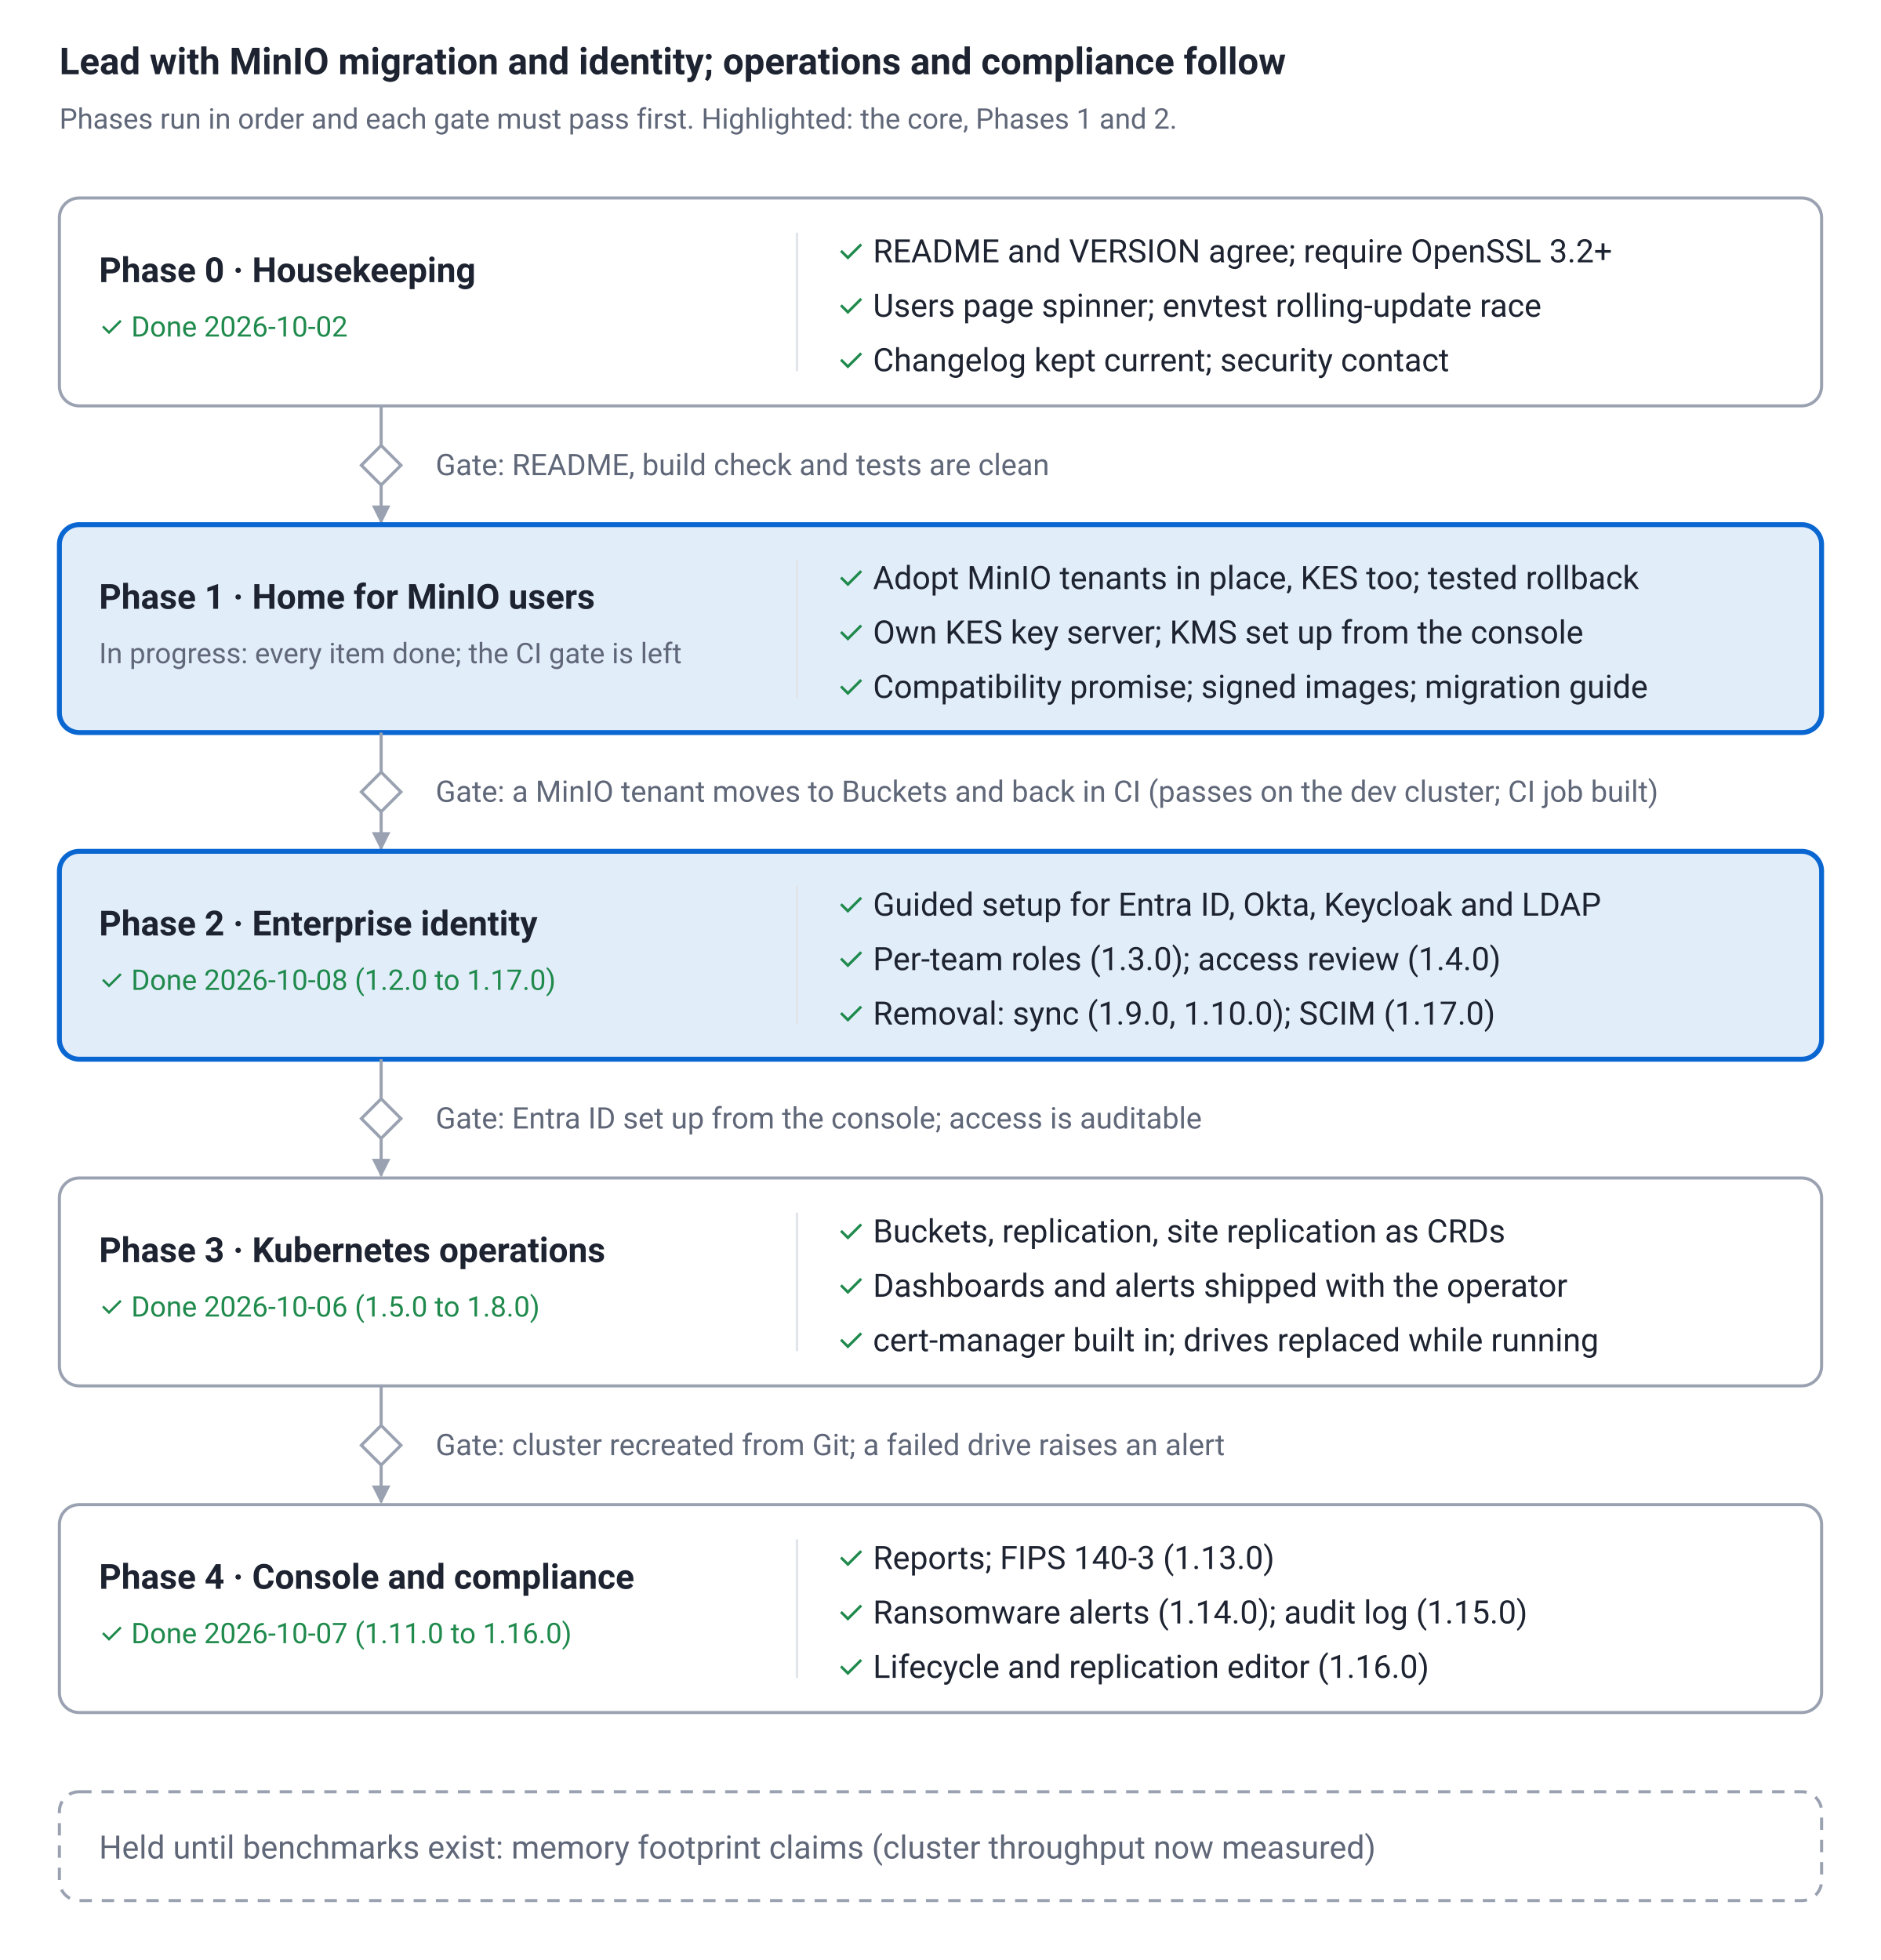
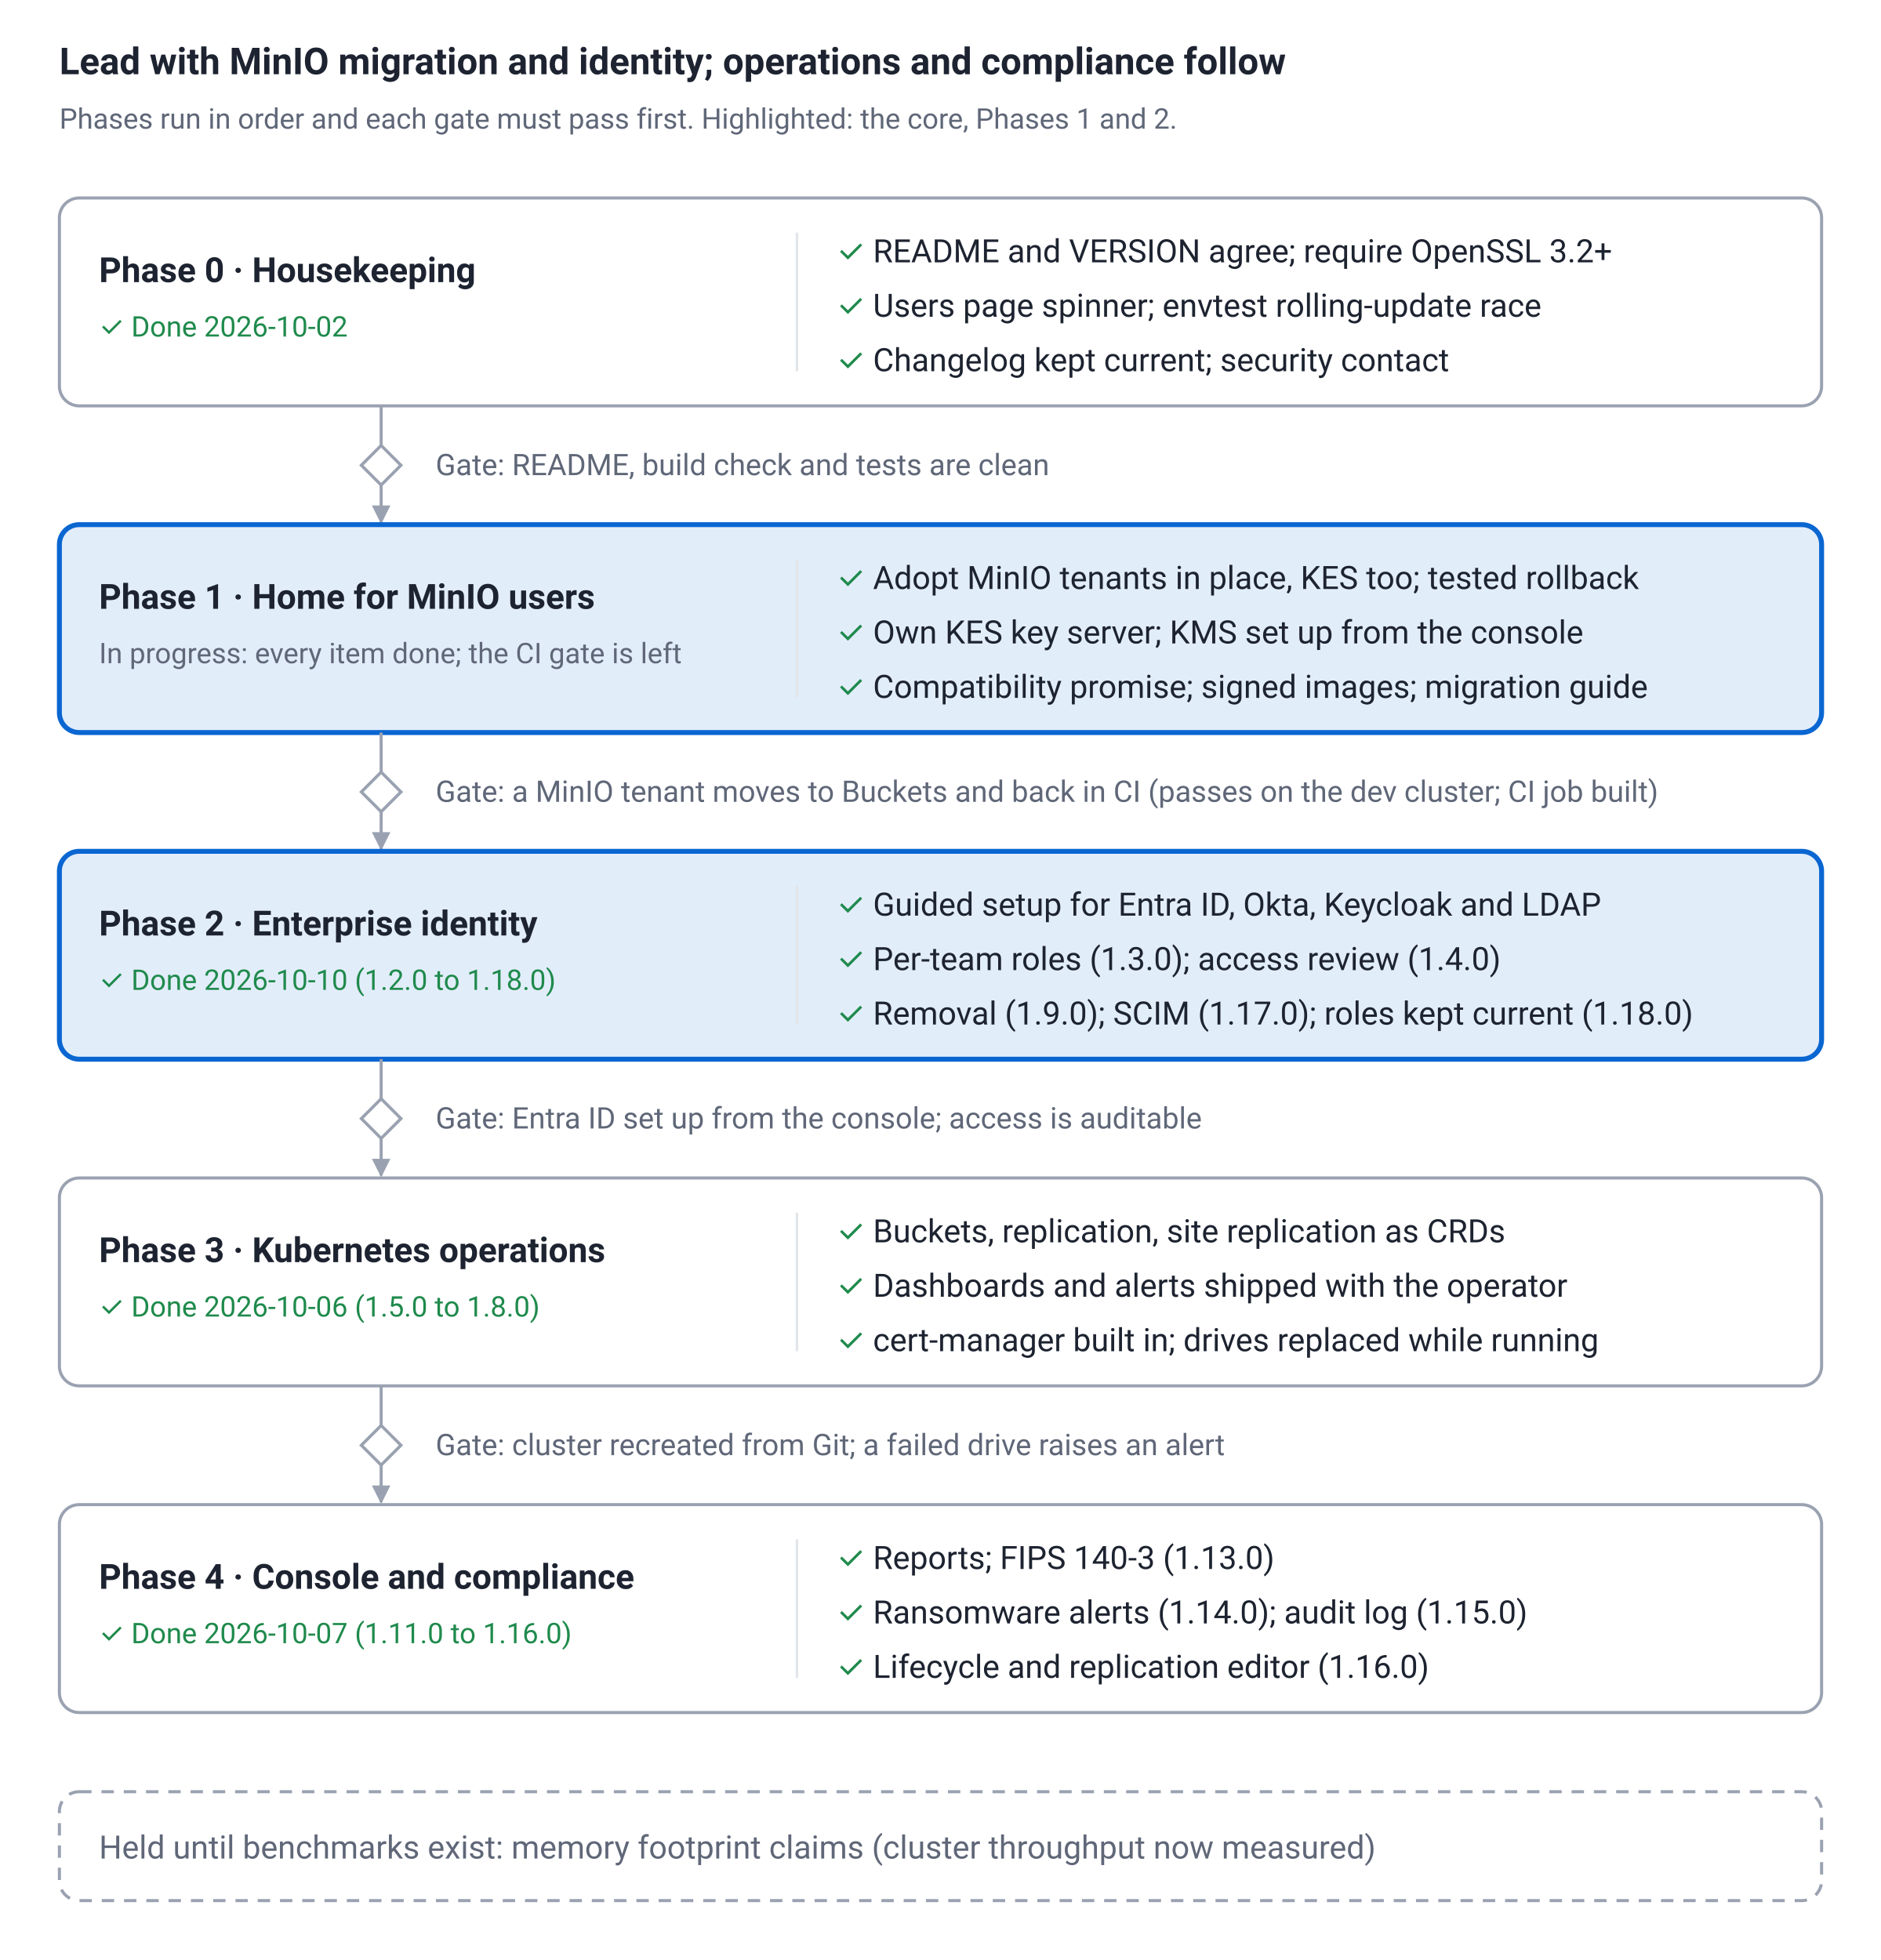
<svg xmlns="http://www.w3.org/2000/svg" viewBox="0 0 760 792" width="760" height="792" role="img" aria-label="Buckets roadmap: five phases and their gates" font-family="-apple-system, BlinkMacSystemFont, Segoe UI, Roboto, sans-serif" font-size="13">
  <rect width="760" height="792" fill="#ffffff" />
  <defs>
    <marker id="arrow" viewBox="0 0 10 10" refX="9" refY="5" markerWidth="6" markerHeight="6" orient="auto-start-reverse">
      <path d="M0 0L10 5L0 10z" fill="#9aa2b1" />
    </marker>
  </defs>
  <text x="24" y="30" font-size="15" font-weight="600" fill="#1d2330">Lead with MinIO migration and identity; operations and compliance follow</text>
  <text x="24" y="52" font-size="11.5" fill="#5f6778">Phases run in order and each gate must pass first. Highlighted: the core, Phases 1 and 2.</text>
  <rect x="24" y="80" width="712" height="84" rx="8" fill="none" stroke="#9aa2b1" stroke-width="1.25" />
  <line x1="322" y1="94" x2="322" y2="150" stroke="#e2e5ea" />
  <text x="40" y="114" font-size="14" font-weight="600" fill="#1d2330">Phase 0 · Housekeeping</text>
  <text x="40" y="136" font-size="11.5" fill="#1f8a4c">✓ Done 2026-10-02</text>
  <text x="338" y="106" fill="#1d2330">
    <tspan fill="#1f8a4c">✓</tspan> README and VERSION agree; require OpenSSL 3.2+</text>
  <text x="338" y="128" fill="#1d2330">
    <tspan fill="#1f8a4c">✓</tspan> Users page spinner; envtest rolling-update race</text>
  <text x="338" y="150" fill="#1d2330">
    <tspan fill="#1f8a4c">✓</tspan> Changelog kept current; security contact</text>
  <line x1="154" y1="164" x2="154" y2="180" stroke="#9aa2b1" stroke-width="1.25" />
  <polygon points="146,188 154,180 162,188 154,196" fill="none" stroke="#9aa2b1" stroke-width="1.25" />
  <line x1="154" y1="196" x2="154" y2="211" stroke="#9aa2b1" stroke-width="1.25" marker-end="url(#arrow)" />
  <text x="176" y="192" font-size="12" fill="#5f6778">Gate: README, build check and tests are clean</text>
  <rect x="24" y="212" width="712" height="84" rx="8" fill="#0a66d1" fill-opacity="0.12" stroke="#0a66d1" stroke-width="2" />
  <line x1="322" y1="226" x2="322" y2="282" stroke="#e2e5ea" />
  <text x="40" y="246" font-size="14" font-weight="600" fill="#1d2330">Phase 1 · Home for MinIO users</text>
  <text x="40" y="268" font-size="11.5" fill="#5f6778">In progress: every item done; the CI gate is left</text>
  <text x="338" y="238" fill="#1d2330">
    <tspan fill="#1f8a4c">✓</tspan> Adopt MinIO tenants in place, KES too; tested rollback</text>
  <text x="338" y="260" fill="#1d2330">
    <tspan fill="#1f8a4c">✓</tspan> Own KES key server; KMS set up from the console</text>
  <text x="338" y="282" fill="#1d2330">
    <tspan fill="#1f8a4c">✓</tspan> Compatibility promise; signed images; migration guide</text>
  <line x1="154" y1="296" x2="154" y2="312" stroke="#9aa2b1" stroke-width="1.25" />
  <polygon points="146,320 154,312 162,320 154,328" fill="none" stroke="#9aa2b1" stroke-width="1.25" />
  <line x1="154" y1="328" x2="154" y2="343" stroke="#9aa2b1" stroke-width="1.25" marker-end="url(#arrow)" />
  <text x="176" y="324" font-size="12" fill="#5f6778">Gate: a MinIO tenant moves to Buckets and back in CI (passes on the dev cluster; CI job built)</text>
  <rect x="24" y="344" width="712" height="84" rx="8" fill="#0a66d1" fill-opacity="0.12" stroke="#0a66d1" stroke-width="2" />
  <line x1="322" y1="358" x2="322" y2="414" stroke="#e2e5ea" />
  <text x="40" y="378" font-size="14" font-weight="600" fill="#1d2330">Phase 2 · Enterprise identity</text>
-   <text x="40" y="400" font-size="11.5" fill="#1f8a4c">✓ Done 2026-10-08 (1.2.0 to 1.17.0)</text>
+   <text x="40" y="400" font-size="11.5" fill="#1f8a4c">✓ Done 2026-10-10 (1.2.0 to 1.18.0)</text>
  <text x="338" y="370" fill="#1d2330">
    <tspan fill="#1f8a4c">✓</tspan> Guided setup for Entra ID, Okta, Keycloak and LDAP</text>
  <text x="338" y="392" fill="#1d2330">
    <tspan fill="#1f8a4c">✓</tspan> Per-team roles (1.3.0); access review (1.4.0)</text>
  <text x="338" y="414" fill="#1d2330">
-     <tspan fill="#1f8a4c">✓</tspan> Removal: sync (1.9.0, 1.10.0); SCIM (1.17.0)</text>
+     <tspan fill="#1f8a4c">✓</tspan> Removal (1.9.0); SCIM (1.17.0); roles kept current (1.18.0)</text>
  <line x1="154" y1="428" x2="154" y2="444" stroke="#9aa2b1" stroke-width="1.25" />
  <polygon points="146,452 154,444 162,452 154,460" fill="none" stroke="#9aa2b1" stroke-width="1.25" />
  <line x1="154" y1="460" x2="154" y2="475" stroke="#9aa2b1" stroke-width="1.25" marker-end="url(#arrow)" />
  <text x="176" y="456" font-size="12" fill="#5f6778">Gate: Entra ID set up from the console; access is auditable</text>
  <rect x="24" y="476" width="712" height="84" rx="8" fill="none" stroke="#9aa2b1" stroke-width="1.25" />
  <line x1="322" y1="490" x2="322" y2="546" stroke="#e2e5ea" />
  <text x="40" y="510" font-size="14" font-weight="600" fill="#1d2330">Phase 3 · Kubernetes operations</text>
  <text x="40" y="532" font-size="11.5" fill="#1f8a4c">✓ Done 2026-10-06 (1.5.0 to 1.8.0)</text>
  <text x="338" y="502" fill="#1d2330">
    <tspan fill="#1f8a4c">✓</tspan> Buckets, replication, site replication as CRDs</text>
  <text x="338" y="524" fill="#1d2330">
    <tspan fill="#1f8a4c">✓</tspan> Dashboards and alerts shipped with the operator</text>
  <text x="338" y="546" fill="#1d2330">
    <tspan fill="#1f8a4c">✓</tspan> cert-manager built in; drives replaced while running</text>
  <line x1="154" y1="560" x2="154" y2="576" stroke="#9aa2b1" stroke-width="1.25" />
  <polygon points="146,584 154,576 162,584 154,592" fill="none" stroke="#9aa2b1" stroke-width="1.25" />
  <line x1="154" y1="592" x2="154" y2="607" stroke="#9aa2b1" stroke-width="1.25" marker-end="url(#arrow)" />
  <text x="176" y="588" font-size="12" fill="#5f6778">Gate: cluster recreated from Git; a failed drive raises an alert</text>
  <rect x="24" y="608" width="712" height="84" rx="8" fill="none" stroke="#9aa2b1" stroke-width="1.25" />
  <line x1="322" y1="622" x2="322" y2="678" stroke="#e2e5ea" />
  <text x="40" y="642" font-size="14" font-weight="600" fill="#1d2330">Phase 4 · Console and compliance</text>
  <text x="40" y="664" font-size="11.5" fill="#1f8a4c">✓ Done 2026-10-07 (1.11.0 to 1.16.0)</text>
  <text x="338" y="634" fill="#1d2330">
    <tspan fill="#1f8a4c">✓</tspan> Reports; FIPS 140-3 (1.13.0)</text>
  <text x="338" y="656" fill="#1d2330">
    <tspan fill="#1f8a4c">✓</tspan> Ransomware alerts (1.14.0); audit log (1.15.0)</text>
  <text x="338" y="678" fill="#1d2330">
    <tspan fill="#1f8a4c">✓</tspan> Lifecycle and replication editor (1.16.0)</text>
  <rect x="24" y="724" width="712" height="44" rx="8" fill="none" stroke="#9aa2b1" stroke-width="1.25" stroke-dasharray="5 4" />
  <text x="40" y="751" fill="#5f6778">Held until benchmarks exist: memory footprint claims (cluster throughput now measured)</text>
</svg>
